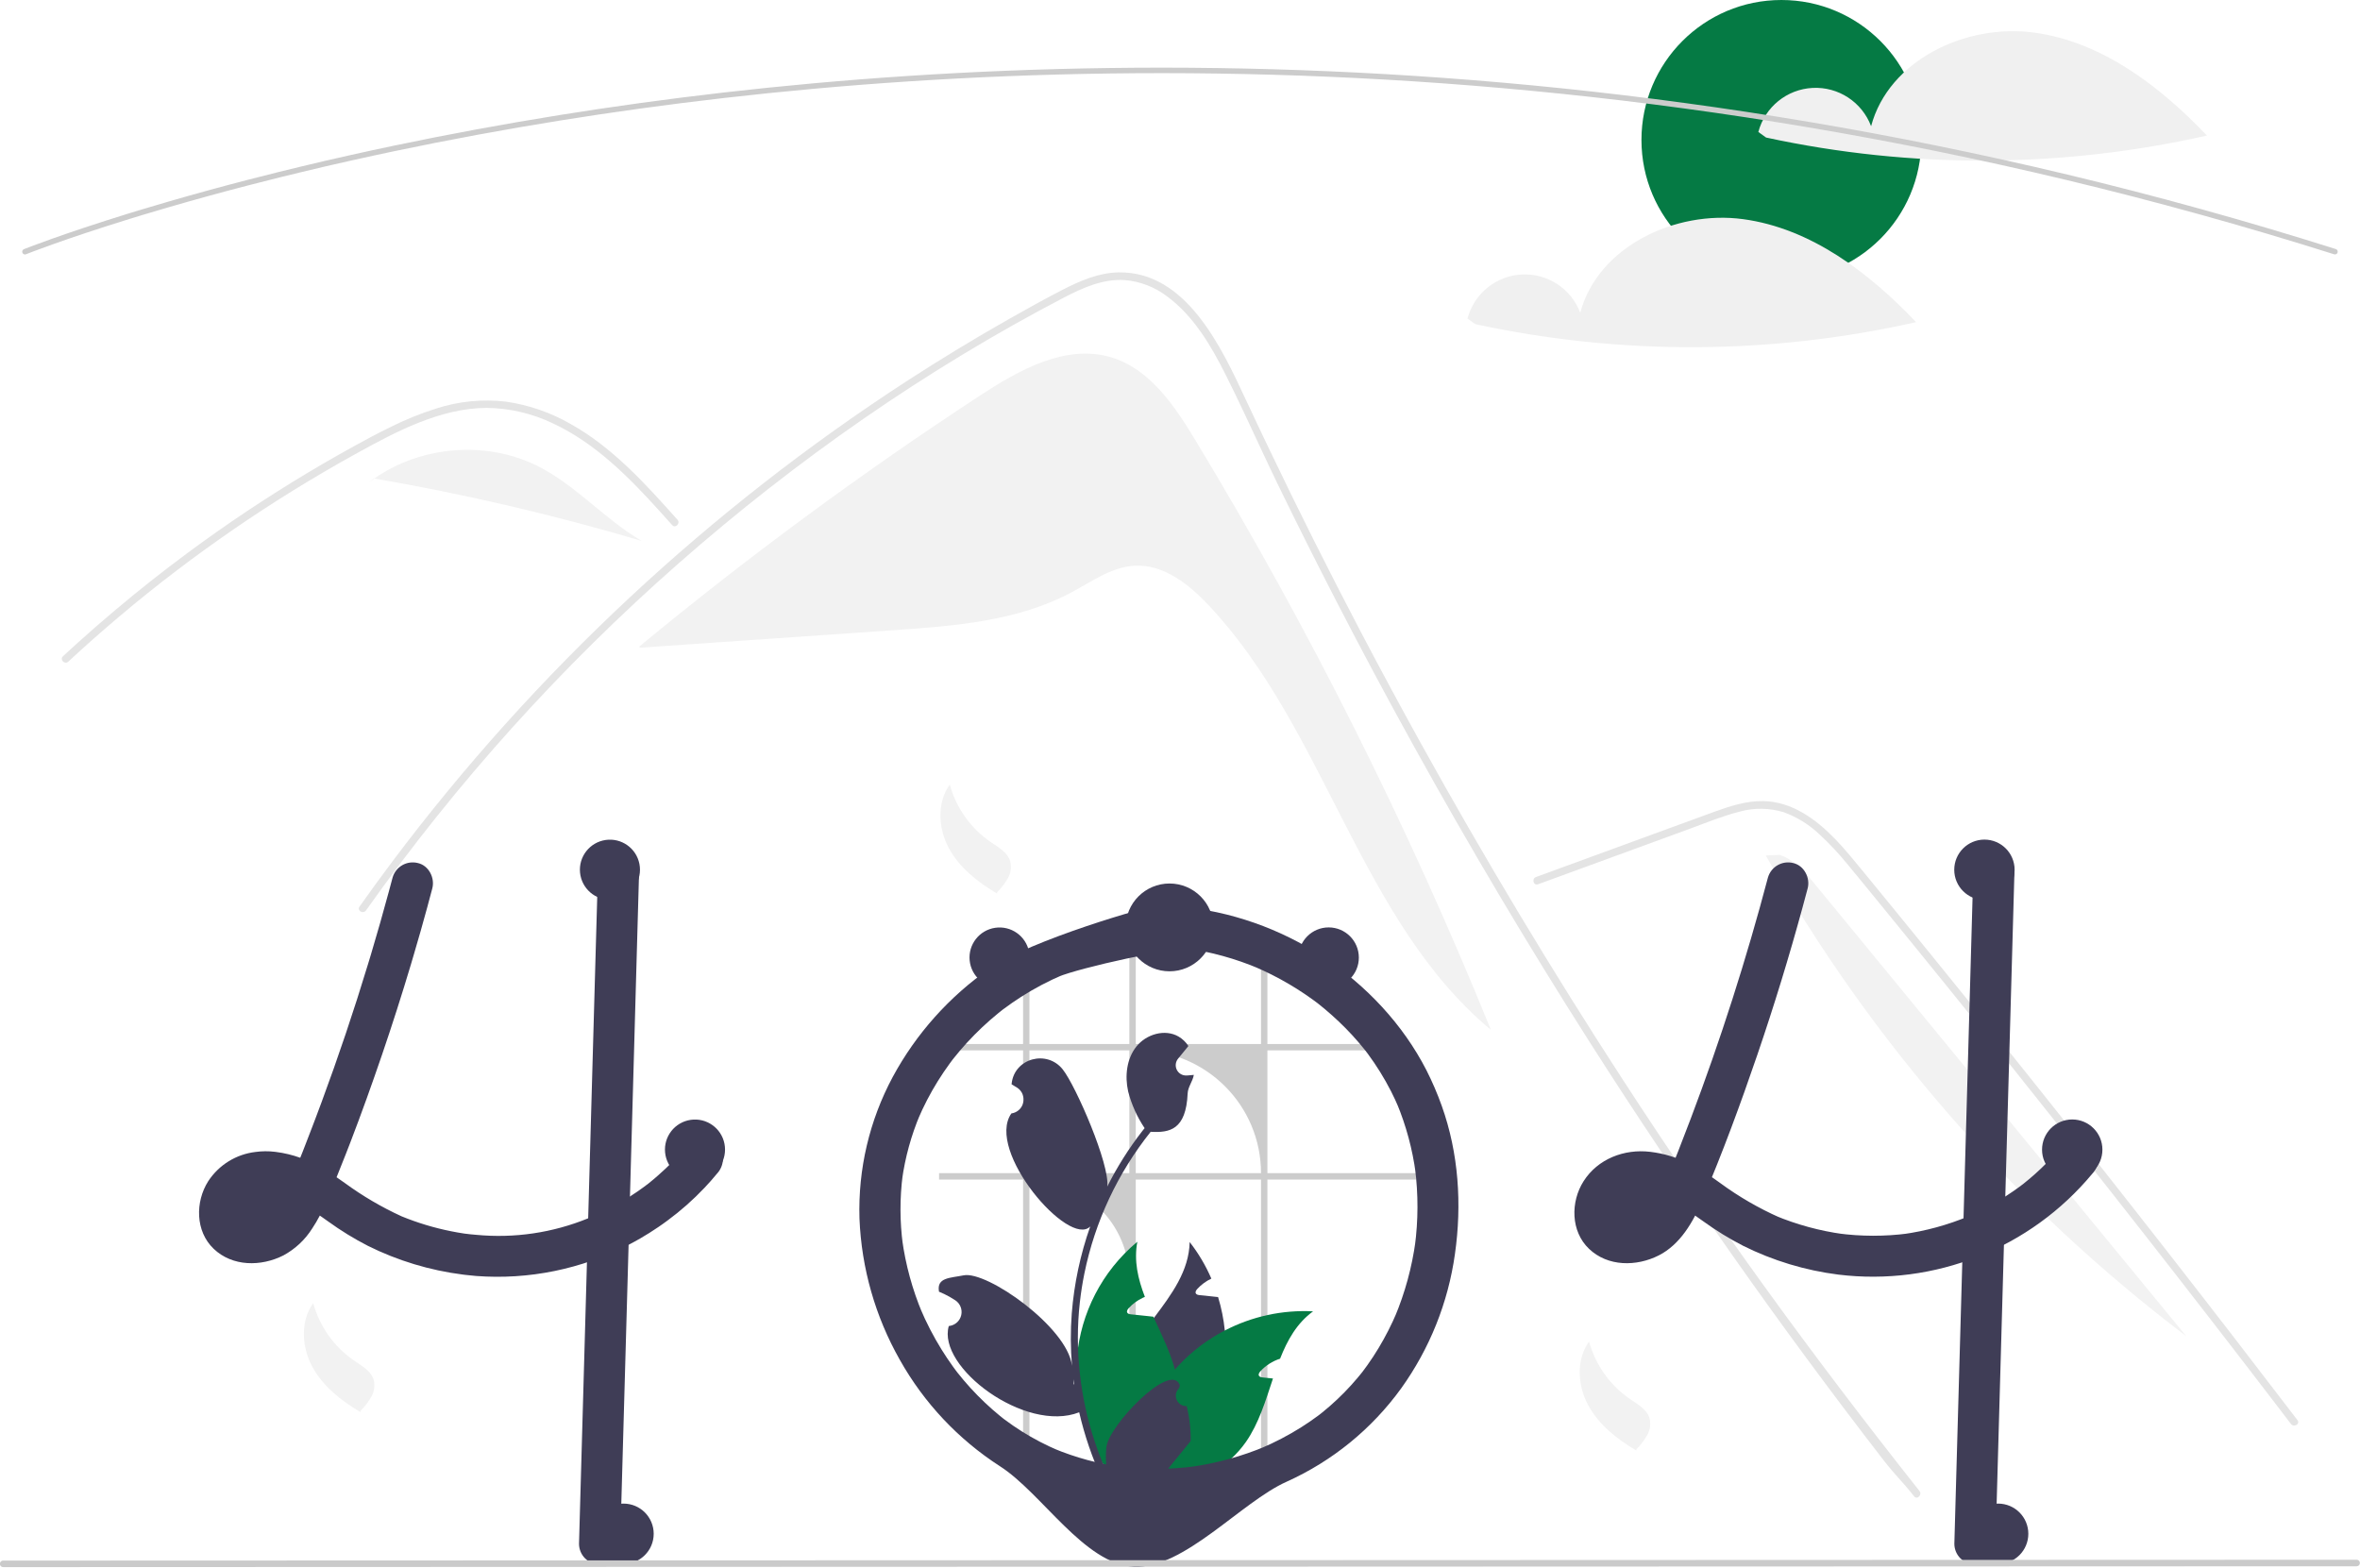
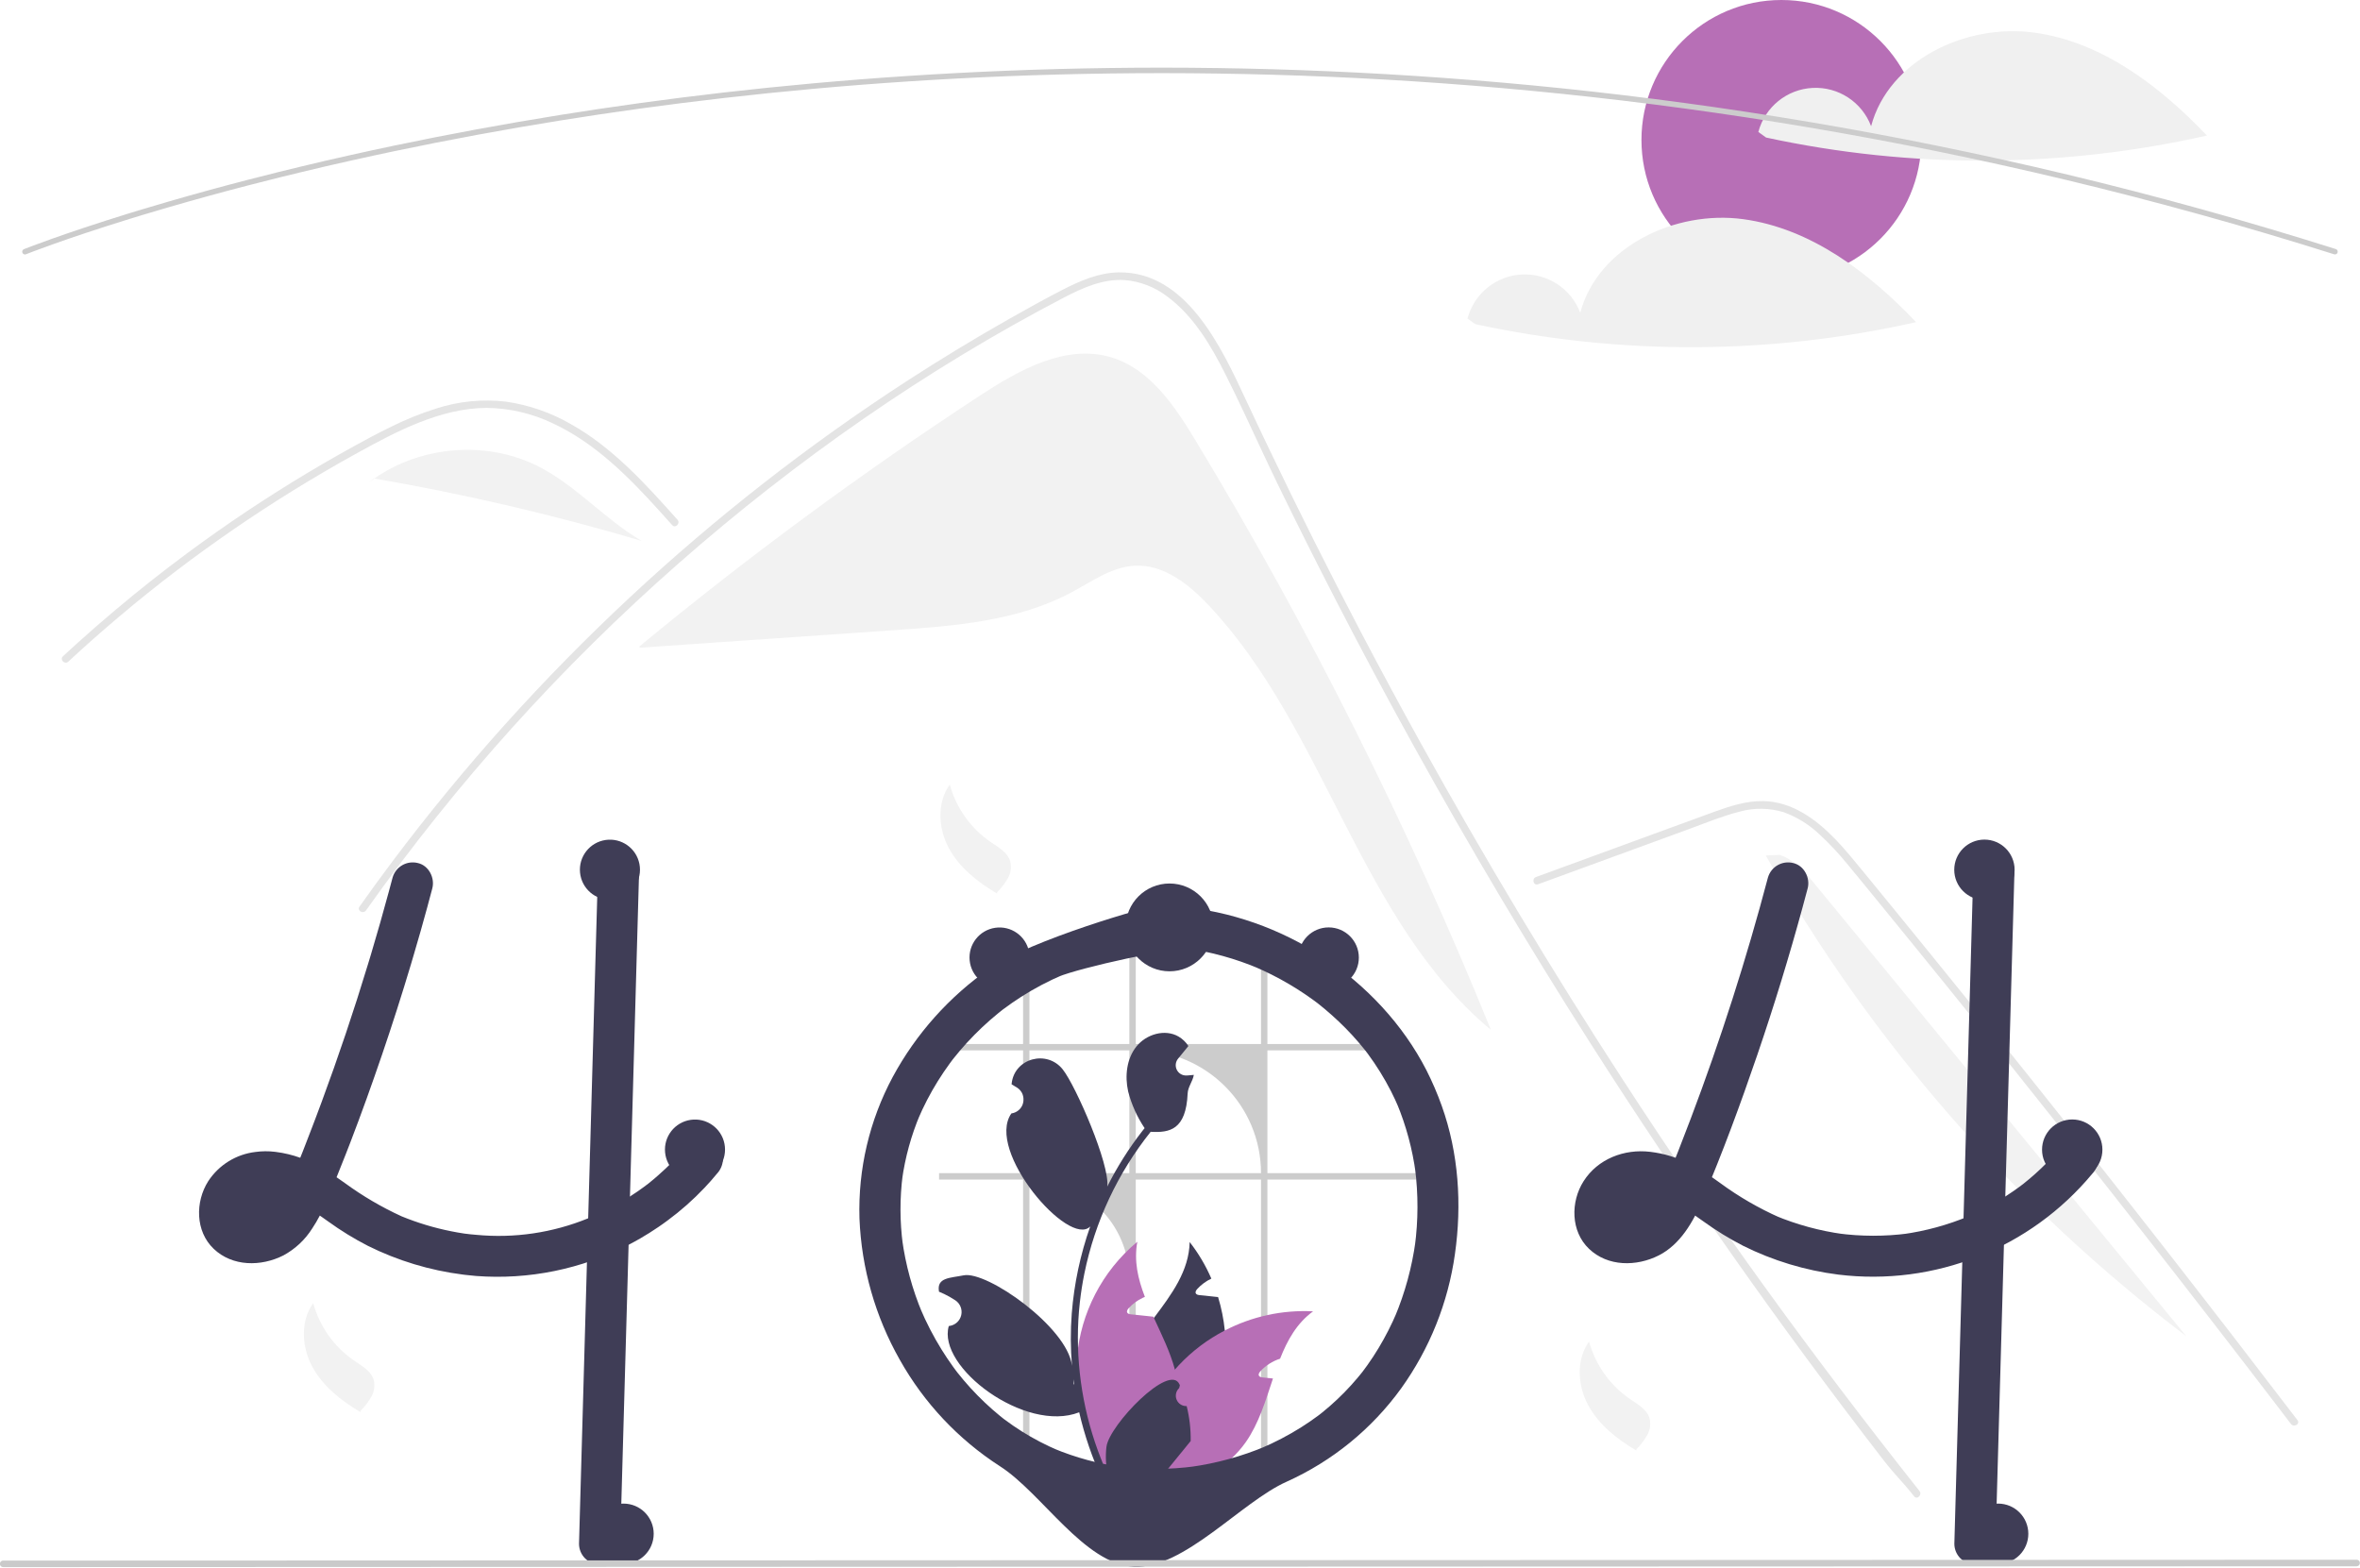
<svg xmlns="http://www.w3.org/2000/svg" data-name="Layer 1" width="860.131" height="571.148" viewBox="0 0 860.131 571.148">
  <path d="M605.67,324.953c-7.669-12.684-16.757-26.228-30.99-30.37-16.482-4.796-33.413,4.732-47.775,14.135a1392.157,1392.157,0,0,0-123.893,91.283l.043.492q46.226-3.188,92.451-6.376c22.265-1.535,45.296-3.283,64.972-13.816,7.467-3.997,14.745-9.336,23.206-9.708,10.512-.462,19.677,6.879,26.88,14.549,42.607,45.371,54.937,114.754,102.738,154.616A1516.995,1516.995,0,0,0,605.67,324.953Z" transform="translate(-169.9343 -164.426)" fill="#f2f2f2" />
  <path d="M867.571,709.781c-4.712-5.95-6.637-7.343-11.285-13.348q-56.764-73.416-106.708-151.792-33.924-53.23-64.483-108.504-14.549-26.278-28.3-52.969-10.67-20.695-20.865-41.638c-1.944-3.988-3.832-7.994-5.711-12.009-4.428-9.442-8.773-18.93-13.439-28.244-5.317-10.616-11.789-21.745-21.553-28.877a29.405,29.405,0,0,0-15.319-5.895c-7.948-.513-15.282,2.769-22.176,6.353-50.439,26.301-97.659,59.276-140.37,96.798A730.778,730.778,0,0,0,303.322,496.247c-1.008,1.439-3.392.064-2.374-1.384q6.009-8.498,12.257-16.813A734.817,734.817,0,0,1,500.805,303.064q18.248-11.826,37.183-22.542c6.362-3.603,12.752-7.16,19.251-10.497,6.371-3.273,13.137-6.215,20.416-6.325,24.77-.385,37.595,27.667,46.405,46.542q4.153,8.911,8.406,17.766,16.075,33.621,33.387,66.628,10.685,20.379,21.837,40.52,34.707,62.718,73.779,122.897c34.506,53.143,68.737,100.089,108.046,149.785C870.596,709.213,868.662,711.175,867.571,709.781Z" transform="translate(-169.9343 -164.426)" fill="#e4e4e4" />
  <path d="M414.916,355.804c-1.439-1.604-2.869-3.209-4.318-4.813-11.422-12.633-23.679-25.118-39.364-32.361a57.11,57.11,0,0,0-23.927-5.546c-8.562.028-16.932,2.273-24.843,5.418-3.74,1.494-7.398,3.19-11.001,4.996-4.116,2.072-8.159,4.281-12.183,6.509q-11.331,6.27-22.368,13.091-21.961,13.572-42.546,29.216-10.671,8.113-20.902,16.758-9.516,8.031-18.646,16.492c-1.302,1.201-3.245-.743-1.944-1.943,1.604-1.494,3.227-2.979,4.85-4.446q6.875-6.215,13.971-12.193,12.939-10.918,26.549-20.993,21.163-15.676,43.783-29.225,11.304-6.765,22.918-12.963c2.338-1.247,4.703-2.466,7.096-3.621a113.116,113.116,0,0,1,16.868-6.866,60.006,60.006,0,0,1,25.476-2.503,66.327,66.327,0,0,1,23.505,8.131c15.401,8.608,27.346,21.919,38.97,34.909C418.033,355.171,416.099,357.124,414.916,355.804Z" transform="translate(-169.9343 -164.426)" fill="#e4e4e4" />
  <path d="M730.477,486.711l36.905-13.498,18.323-6.702c5.968-2.183,11.921-4.667,18.09-6.23a28.539,28.539,0,0,1,16.374.209,37.738,37.738,0,0,1,12.771,7.917,103.64,103.64,0,0,1,10.475,11.186c3.989,4.794,7.92,9.639,11.868,14.467q24.441,29.891,48.563,60.041,24.121,30.15,47.92,60.556,23.857,30.48,47.385,61.216,2.882,3.765,5.76,7.534c1.06,1.388,3.449.02,2.375-1.388Q983.582,650.974,959.549,620.184q-24.092-30.864-48.516-61.466-24.424-30.601-49.179-60.937-6.167-7.558-12.354-15.099c-3.48-4.241-6.92-8.527-10.736-12.474-7.005-7.245-15.758-13.648-26.234-13.822-6.16-.102-12.121,1.852-17.844,3.923-6.17,2.232-12.325,4.506-18.486,6.759l-37.163,13.592-9.291,3.398c-1.649.603-.937,3.262.731,2.652Z" transform="translate(-169.9343 -164.426)" fill="#e4e4e4" />
  <path d="M366.377,334.526c-18.754-9.639-42.771-7.751-60.005,4.291a855.847,855.847,0,0,1,97.371,22.726C390.46,353.759,380.07,341.563,366.377,334.526Z" transform="translate(-169.9343 -164.426)" fill="#f2f2f2" />
  <path d="M306.188,338.784l-3.61,2.935c1.221-1.027,2.491-1.99,3.795-2.901C306.311,338.807,306.249,338.795,306.188,338.784Z" transform="translate(-169.9343 -164.426)" fill="#f2f2f2" />
  <path d="M831.549,486.846c-3.633-4.422-7.56-9.052-12.994-10.848l-5.073.2A575.436,575.436,0,0,0,966.749,651.418Q899.149,569.132,831.549,486.846Z" transform="translate(-169.9343 -164.426)" fill="#f2f2f2" />
  <path d="M516.084,450.367A37.481,37.481,0,0,0,531.015,471.325c2.82,1.92,6.157,3.762,7.122,7.035a8.379,8.379,0,0,1-.874,6.15,24.884,24.884,0,0,1-3.861,5.041l-.137.512c-6.998-4.147-13.656-9.393-17.522-16.551s-4.406-16.539.341-23.145" transform="translate(-169.9343 -164.426)" fill="#f2f2f2" />
  <path d="M749.084,653.367A37.481,37.481,0,0,0,764.015,674.325c2.82,1.92,6.157,3.762,7.122,7.035a8.379,8.379,0,0,1-.874,6.15,24.884,24.884,0,0,1-3.861,5.041l-.137.512c-6.998-4.147-13.656-9.393-17.522-16.551s-4.406-16.539.341-23.145" transform="translate(-169.9343 -164.426)" fill="#f2f2f2" />
  <path d="M284.084,639.367A37.481,37.481,0,0,0,299.015,660.325c2.82,1.92,6.157,3.762,7.122,7.035a8.379,8.379,0,0,1-.874,6.15,24.884,24.884,0,0,1-3.861,5.041l-.137.512c-6.998-4.147-13.656-9.393-17.522-16.551s-4.406-16.539.341-23.145" transform="translate(-169.9343 -164.426)" fill="#f2f2f2" />
-   <circle cx="649.249" cy="51" r="51" fill="#057a44" />
+   <circle cx="649.249" cy="51" r="51" fill="#b76fb6" />
  <path d="M911.219,176.296c-24.717-3.341-52.935,10.019-59.341,34.124a21.597,21.597,0,0,0-41.094,2.109l2.83,2.027a372.275,372.275,0,0,0,160.659-.726C957.079,195.76,935.935,179.637,911.219,176.296Z" transform="translate(-169.9343 -164.426)" fill="#f0f0f0" />
  <path d="M805.219,244.296c-24.717-3.341-52.935,10.019-59.341,34.124a21.597,21.597,0,0,0-41.094,2.109l2.83,2.027a372.275,372.275,0,0,0,160.659-.726C851.079,263.76,829.935,247.637,805.219,244.296Z" transform="translate(-169.9343 -164.426)" fill="#f0f0f0" />
  <path d="M1020.946,257.154a.982.982,0,0,1-.302-.047C756.237,173.489,523.199,184.424,374.264,208.321c-20.269,3.251-40.591,7.006-60.404,11.161-5.058,1.06-10.306,2.195-15.597,3.378-6.319,1.407-12.554,2.856-18.532,4.306q-3.873.917-7.595,1.849c-3.758.928-7.572,1.895-11.66,2.957-4.568,1.178-9.209,2.413-13.797,3.672a.442.442,0,0,1-.051.015l0.0.001c-5.183,1.415-10.338,2.871-15.323,4.325-2.698.779-5.304,1.548-7.799,2.307-.279.077-.526.151-.776.228l-.536.163c-.311.095-.617.188-.924.275l-.02.006 0.0.001-.812.252c-.968.293-1.912.579-2.841.864-24.545,7.566-38.038,12.949-38.171,13.002a1,1,0,1,1-.744-1.856c.134-.053,13.693-5.463,38.328-13.058.932-.286,1.879-.572,2.85-.866l.754-.234c.026-.01.052-.018.078-.025.305-.087.61-.18.919-.273l.537-.163c.268-.081.531-.161.801-.235,2.479-.754,5.093-1.524,7.798-2.307,4.987-1.455,10.147-2.911,15.334-4.328.016-.006.033-.01.049-.015v-.001c4.604-1.263,9.263-2.503,13.845-3.685,4.094-1.063,7.915-2.032,11.68-2.962q3.738-.93,7.609-1.853c5.985-1.451,12.233-2.902,18.563-4.312,5.299-1.184,10.556-2.322,15.622-3.383,19.843-4.162,40.198-7.923,60.497-11.179C523.096,182.415,756.467,171.463,1021.246,255.201a1.0 1,0,0,1-.301,1.953Z" transform="translate(-169.9343 -164.426)" fill="#ccc" />
  <path d="M432.923,584.266a6.729,6.729,0,0,0-1.7-2.67,6.43,6.43,0,0,0-.92-.71c-2.61-1.74-6.51-2.13-8.99,0a5.81,5.81,0,0,0-.69.71q-1.11,1.365-2.28,2.67c-1.28,1.46-2.59,2.87-3.96,4.24-.39.38-.78.77-1.18,1.15-.23.23-.46.45-.69.67-.88.84-1.78,1.65-2.69,2.45-.48.43-.96.85-1.45,1.26-.73.61-1.46,1.22-2.2,1.81-.07.05-.14.1-.21.16-.02.01-.03.03-.05.04-.01,0-.02,0-.03.02a.179.179,0,0,0-.07.05c-.22.15-.37.25-.48.34.04-.02.08-.05.12-.07-.18.14-.37.28-.55.42-1.75,1.29-3.54,2.53-5.37,3.69a99.21,99.21,0,0,1-14.22,7.55c-.33.13-.67.27-1.01.4a85.97,85.97,0,0,1-40.85,6.02q-2.13-.165-4.26-.45c-1.64-.24-3.27-.53-4.89-.86a97.932,97.932,0,0,1-18.02-5.44,118.652,118.652,0,0,1-20.66-12.12c-1-.71-2.01-1.42-3.02-2.11,1.15-2.82,2.28-5.64,3.38-8.48.55-1.37,1.08-2.74,1.6-4.12,4.09-10.63,7.93-21.36,11.61-32.13q5.58-16.365,10.53-32.92.51-1.68.99-3.36,2.595-8.745,4.98-17.53c.15-.57.31-1.13.45-1.7q.69-2.52,1.35-5.04c1-3.79-1.26-8.32-5.24-9.23a7.634,7.634,0,0,0-9.22,5.24c-.43,1.62-.86,3.23-1.3,4.85q-3.165,11.745-6.66,23.41-.51,1.68-1.02,3.36-7.71,25.41-16.93,50.31-1.11,3.015-2.25,6.01c-.37.98-.74,1.96-1.12,2.94-.73,1.93-1.48,3.86-2.23,5.79-.43,1.13-.87,2.26-1.31,3.38-.29.71-.57,1.42-.85,2.12a41.809,41.809,0,0,0-8.81-2.12l-.48-.06a27.397,27.397,0,0,0-7.01.06,23.914,23.914,0,0,0-17.24,10.66c-4.77,7.51-4.71,18.25,1.98,24.63,6.89,6.57,17.32,6.52,25.43,2.41a28.351,28.351,0,0,0,10.52-9.86,50.569,50.569,0,0,0,2.74-4.65c.21.14.42.28.63.43.8.56,1.6,1.13,2.39,1.69a111.738,111.738,0,0,0,14.51,8.91,108.359,108.359,0,0,0,34.62,10.47c.27.03.53.07.8.1,1.33.17,2.67.3,4.01.41a103.782,103.782,0,0,0,55.58-11.36q2.175-1.125,4.31-2.36,3.315-1.92,6.48-4.08c1.15-.78,2.27-1.57,3.38-2.4a101.042,101.042,0,0,0,13.51-11.95q2.355-2.475,4.51-5.11a8.061,8.061,0,0,0,2.2-5.3A7.564,7.564,0,0,0,432.923,584.266Zm-165.59,23.82c.21-.15.42-.31.62-.47C267.893,607.766,267.603,607.936,267.333,608.086Zm3.21-3.23c-.23.26-.44.52-.67.78a23.366,23.366,0,0,1-2.25,2.2c-.11.1-.23.2-.35.29a.01.01,0,0,0-.01.01,3.804,3.804,0,0,0-.42.22q-.645.39-1.32.72a17.005,17.005,0,0,1-2.71.75,16.799,16.799,0,0,1-2.13.02h-.02a14.823,14.823,0,0,1-1.45-.4c-.24-.12-.47-.26-.7-.4-.09-.08-.17-.16-.22-.21a2.44,2.44,0,0,1-.27-.29.01.01,0,0,0-.01-.01c-.11-.2-.23-.4-.34-.6a.031.031,0,0,1-.01-.02c-.08-.25-.15-.51-.21-.77a12.511,12.511,0,0,1,.01-1.37,13.467,13.467,0,0,1,.54-1.88,11.068,11.068,0,0,1,.69-1.26c.02-.04.12-.2.23-.38.01-.01.01-.01.01-.02.15-.17.3-.35.46-.51.27-.3.56-.56.85-.83a18.022,18.022,0,0,1,1.75-1.01,19.481,19.481,0,0,1,2.93-.79,24.989,24.989,0,0,1,4.41.04,30.301,30.301,0,0,1,4.1,1.01,36.945,36.945,0,0,1-2.77,4.54C270.623,604.746,270.583,604.806,270.543,604.856Zm-11.12-3.29a2.18,2.18,0,0,1-.31.39A1.409,1.409,0,0,1,259.423,601.566Z" transform="translate(-169.9343 -164.426)" fill="#3f3d56" />
  <path d="M402.863,482.136q-.135,4.71-.27,9.42-.285,10.455-.59,20.92-.315,11.775-.66,23.54-.165,6.075-.34,12.15-.465,16.365-.92,32.72c-.03,1.13-.07,2.25-.1,3.38q-.225,8.115-.45,16.23-.255,8.805-.5,17.61-.18,6.6-.37,13.21-1.35,47.895-2.7,95.79a7.648,7.648,0,0,1-7.5,7.5,7.561,7.561,0,0,1-7.5-7.5q.75-26.94,1.52-53.88.675-24.36,1.37-48.72.225-8.025.45-16.06.345-12.09.68-24.18c.03-1.13.07-2.25.1-3.38.02-.99.05-1.97.08-2.96q.66-23.475,1.32-46.96.27-9.24.52-18.49.3-10.545.6-21.08c.09-3.09.17-6.17.26-9.26a7.648,7.648,0,0,1,7.5-7.5A7.561,7.561,0,0,1,402.863,482.136Z" transform="translate(-169.9343 -164.426)" fill="#3f3d56" />
  <path d="M814.291,484.217a893.238,893.238,0,0,1-28.161,87.941c-3.007,7.946-6.083,15.877-9.371,23.712l.756-1.792a54.583,54.583,0,0,1-5.59,10.612q-.229.321-.467.636,1.166-1.49.443-.589c-.254.301-.505.602-.768.895a23.664,23.664,0,0,1-2.249,2.203q-.301.258-.612.504l.938-.729c-.109.257-.873.597-1.111.743a18.254,18.254,0,0,1-2.405,1.219l1.792-.756a19.086,19.086,0,0,1-4.231,1.161l1.994-.268a17.021,17.021,0,0,1-4.298.046l1.994.268a14.002,14.002,0,0,1-3.405-.917l1.792.756a12.012,12.012,0,0,1-1.679-.896c-.271-.177-1.105-.809-.015.025,1.133.866.146.074-.088-.156-.194-.192-.37-.4-.56-.595-.882-.905.996,1.557.397.499a18.182,18.182,0,0,1-.878-1.637l.756,1.792a11.925,11.925,0,0,1-.728-2.651l.268,1.994a13.651,13.651,0,0,1-.003-3.405l-.268,1.994a15.964,15.964,0,0,1,.995-3.68l-.756,1.792a16.729,16.729,0,0,1,1.178-2.298,6.729,6.729,0,0,1,.729-1.071c.049.016-1.269,1.513-.569.757.183-.198.354-.406.539-.602.296-.314.614-.601.926-.898,1.045-.994-1.462.966-.257.179a19.049,19.049,0,0,1,2.749-1.499l-1.792.756a20.311,20.311,0,0,1,4.995-1.34l-1.994.268a25.628,25.628,0,0,1,6.461.076l-1.994-.268a33.211,33.211,0,0,1,7.892,2.22l-1.792-.756c5.39,2.314,10.163,5.749,14.928,9.118a111.95,111.95,0,0,0,14.506,8.906,108.388,108.388,0,0,0,34.622,10.474,103.933,103.933,0,0,0,92.586-36.752,8.078,8.078,0,0,0,2.197-5.303,7.632,7.632,0,0,0-2.197-5.303c-2.752-2.526-7.949-3.239-10.607,0a95.636,95.636,0,0,1-8.107,8.727q-2.017,1.914-4.142,3.71-1.214,1.026-2.461,2.011c-.393.311-1.619,1.138.263-.197-.431.306-.845.64-1.271.955a99.269,99.269,0,0,1-20.332,11.565l1.792-.756a96.836,96.836,0,0,1-24.171,6.622l1.994-.268a97.643,97.643,0,0,1-25.754-.038l1.994.268a99.8,99.8,0,0,1-24.857-6.77l1.792.756a116.025,116.025,0,0,1-21.736-12.591,86.877,86.877,0,0,0-11.113-6.994,42.824,42.824,0,0,0-14.438-4.389c-9.439-1.111-19.057,2.566-24.246,10.72-4.776,7.505-4.714,18.244,1.974,24.625,6.888,6.572,17.318,6.517,25.436,2.406,7.817-3.959,12.513-12.185,15.815-19.942,7.431-17.455,14.01-35.314,20.14-53.263q9.097-26.637,16.499-53.813.917-3.366,1.807-6.739c1.001-3.789-1.261-8.32-5.238-9.226a7.633,7.633,0,0,0-9.226,5.238Z" transform="translate(-169.9343 -164.426)" fill="#3f3d56" />
  <path d="M889.124,482.136l-2.7,95.793-2.685,95.294-1.518,53.884a7.565,7.565,0,0,0,7.5,7.5,7.649,7.649,0,0,0,7.5-7.5l2.7-95.793,2.685-95.294,1.518-53.884a7.565,7.565,0,0,0-7.5-7.5,7.649,7.649,0,0,0-7.5,7.5Z" transform="translate(-169.9343 -164.426)" fill="#3f3d56" />
  <path d="M629.526,700.361h2.329V594.319h54.329v-2.323H631.855V547.252H673.81q-.923-1.173-1.899-2.317H631.855V515.382c-.77-.328-1.547-.645-2.329-.944V544.935h-45.652V507.07c-.782.036-1.553.09-2.329.155v37.71h-36.42V516.684c-.782.346-1.553.711-2.317,1.093V544.935h-30.616v2.317h30.616v44.744h-30.616v2.323h30.616V700.361h2.317V594.319a36.413,36.413,0,0,1,36.42,36.42v69.622h2.329V594.319h45.652Zm-84.401-108.365V547.252h36.42v44.744Zm38.749,0V547.252h.914a44.741,44.741,0,0,1,44.738,44.744Z" transform="translate(-169.9343 -164.426)" opacity="0.2" />
  <path d="M615.303,668.566a63.059,63.059,0,0,1-20.05,33.7c-.74.64-1.48,1.26-2.25,1.87q-2.805.255-5.57.52c-1.53.14-3.04.29-4.54.43l-.27.03-.19-1.64-.76-6.64a37.623,37.623,0,0,1-3.3-32.44c2.64-7.12,7.42-13.41,12.12-19.65,6.49-8.62,12.8-17.14,13.03-27.65a60.544,60.544,0,0,1,7.9,13.33,16.432,16.432,0,0,0-5.12,3.77c-.41.45-.82,1.08-.54,1.62.24.46.84.57,1.36.63,1.25.13,2.51.26,3.76.39,1,.11,2,.21,3,.32a63.99,63.99,0,0,1,2.45,12.18A61.189,61.189,0,0,1,615.303,668.566Z" transform="translate(-169.9343 -164.426)" fill="#3f3d56" />
-   <path d="M648.503,642.356c-5.9,4.29-9.35,10.46-12.03,17.26a16.628,16.628,0,0,0-7.17,4.58c-.41.45-.82,1.08-.54,1.62.24.46.84.57,1.36.63,1.25.13,2.51.26,3.76.39-2.68,8.04-5.14,16.36-9.88,23.15a36.989,36.989,0,0,1-12.03,10.91,38.492,38.492,0,0,1-4.02,1.99q-7.62.585-14.95,1.25-2.805.255-5.57.52c-1.53.14-3.04.29-4.54.43q-.015-.825,0-1.65a63.304,63.304,0,0,1,15.25-39.86c.45-.52.91-1.03,1.38-1.54a61.792,61.792,0,0,1,16.81-12.7A62.654,62.654,0,0,1,648.503,642.356Z" transform="translate(-169.9343 -164.426)" fill="#057a44" />
-   <path d="M589.163,699.526l-1.15,3.4-.58,1.73c-1.53.14-3.04.29-4.54.43l-.27.03c-1.66.17-3.31.34-4.96.51-.43-.5-.86-1.01-1.28-1.53a62.03,62.03,0,0,1,8.07-87.11c-1.32,6.91.22,13.53,2.75,20.1-.27.11-.53.22-.78.34a16.432,16.432,0,0,0-5.12,3.77c-.41.45-.82,1.08-.54,1.62.24.46.84.57,1.36.63,1.25.13,2.51.26,3.76.39,1,.11,2,.21,3,.32q.705.075,1.41.15c.07.15.13.29.2.44,2.85,6.18,5.92,12.39,7.65,18.83a43.666,43.666,0,0,1,1.02,4.91A37.604,37.604,0,0,1,589.163,699.526Z" transform="translate(-169.9343 -164.426)" fill="#057a44" />
+   <path d="M648.503,642.356c-5.9,4.29-9.35,10.46-12.03,17.26a16.628,16.628,0,0,0-7.17,4.58c-.41.45-.82,1.08-.54,1.62.24.46.84.57,1.36.63,1.25.13,2.51.26,3.76.39-2.68,8.04-5.14,16.36-9.88,23.15a36.989,36.989,0,0,1-12.03,10.91,38.492,38.492,0,0,1-4.02,1.99q-7.62.585-14.95,1.25-2.805.255-5.57.52c-1.53.14-3.04.29-4.54.43q-.015-.825,0-1.65a63.304,63.304,0,0,1,15.25-39.86c.45-.52.91-1.03,1.38-1.54a61.792,61.792,0,0,1,16.81-12.7A62.654,62.654,0,0,1,648.503,642.356Z" transform="translate(-169.9343 -164.426)" fill="#b76fb6" />
+   <path d="M589.163,699.526l-1.15,3.4-.58,1.73c-1.53.14-3.04.29-4.54.43l-.27.03c-1.66.17-3.31.34-4.96.51-.43-.5-.86-1.01-1.28-1.53a62.03,62.03,0,0,1,8.07-87.11c-1.32,6.91.22,13.53,2.75,20.1-.27.11-.53.22-.78.34a16.432,16.432,0,0,0-5.12,3.77c-.41.45-.82,1.08-.54,1.62.24.46.84.57,1.36.63,1.25.13,2.51.26,3.76.39,1,.11,2,.21,3,.32q.705.075,1.41.15c.07.15.13.29.2.44,2.85,6.18,5.92,12.39,7.65,18.83a43.666,43.666,0,0,1,1.02,4.91A37.604,37.604,0,0,1,589.163,699.526Z" transform="translate(-169.9343 -164.426)" fill="#b76fb6" />
  <path d="M689.821,554.487c-8.609-16.792-21.946-30.921-37.632-41.304a114.237,114.237,0,0,0-52.563-18.38q-3.69-.335-7.399-.393c-2.921-.044-46.866,12.632-61.587,22.982a114.295,114.295,0,0,0-35.333,39.527,102.5,102.5,0,0,0-12.126,51.633,113.564,113.564,0,0,0,14.703,51.476,110.475,110.475,0,0,0,36.444,38.746C549.667,708.561,565.074,734.51,583.183,735.426c18.246.923,39.054-23.555,55.695-30.987a104.425,104.425,0,0,0,41.726-34.005,110.25,110.25,0,0,0,19.599-48.948c2.574-18.083,1.374-36.733-4.801-54.016a111.86,111.86,0,0,0-5.58-12.983c-1.78-3.505-6.996-4.796-10.261-2.691a7.68,7.68,0,0,0-2.691,10.261q1.568,3.088,2.915,6.278l-.756-1.792a101.151,101.151,0,0,1,6.876,25.538l-.268-1.994a109.229,109.229,0,0,1-.066,28.683l.268-1.994a109.734,109.734,0,0,1-7.555,27.674l.756-1.792a104.212,104.212,0,0,1-6.672,13.098q-1.923,3.186-4.081,6.222c-.632.888-1.283,1.761-1.939,2.631-.856,1.136,1.167-1.483.282-.369-.151.19-.3.38-.452.569q-.681.852-1.382,1.688a93.613,93.613,0,0,1-10.176,10.384q-1.366,1.192-2.778,2.331c-.469.378-.932.773-1.421,1.125.019-.013,1.58-1.199.656-.511-.29.216-.579.436-.87.652q-2.91,2.156-5.974,4.092a103.485,103.485,0,0,1-14.756,7.713l1.792-.756a109.215,109.215,0,0,1-27.597,7.552l1.994-.268a108.154,108.154,0,0,1-28.589.051l1.994.268a99.835,99.835,0,0,1-25.095-6.784l1.792.756a93.643,93.643,0,0,1-13.416-6.991q-3.174-2-6.184-4.247c-.286-.214-.57-.43-.855-.645-.915-.691.658.51.67.518a19.169,19.169,0,0,1-1.535-1.225q-1.454-1.184-2.861-2.422a101.989,101.989,0,0,1-10.493-10.709q-1.213-1.434-2.374-2.911c-.335-.426-.947-1.29.404.529-.178-.239-.362-.474-.542-.712q-.647-.858-1.276-1.728-2.203-3.048-4.188-6.246a109.29,109.29,0,0,1-7.805-15.108l.756,1.792a106.588,106.588,0,0,1-7.34-26.837l.268,1.994a97.866,97.866,0,0,1-.048-25.636l-.268,1.994A94.673,94.673,0,0,1,505.276,570.55l-.756,1.792a101.557,101.557,0,0,1,7.195-13.856q2.066-3.323,4.378-6.485.525-.718,1.062-1.428c.324-.428,1.215-1.493-.305.388.149-.184.293-.374.439-.56q1.269-1.608,2.6-3.165A107.402,107.402,0,0,1,530.772,536.215q1.474-1.292,2.995-2.529.691-.562,1.391-1.113c.187-.147.376-.291.562-.439-1.997,1.59-.555.433-.102.093q3.134-2.348,6.435-4.461a103.644,103.644,0,0,1,15.387-8.108l-1.792.756c7.76-3.258,42.141-10.949,48.394-10.11l-1.994-.268A106.225,106.225,0,0,1,628.768,517.419l-1.792-.756a110.313,110.313,0,0,1,12.6,6.329q3.043,1.784,5.967,3.763,1.384.937,2.738,1.915.677.489,1.346.989c.248.185.494.373.741.558,1.039.779-1.431-1.128-.342-.267a110.843,110.843,0,0,1,10.368,9.253q2.401,2.445,4.637,5.045,1.147,1.334,2.246,2.708c.364.455,1.605,2.101.084.085.372.493.747.982,1.114,1.479a97.977,97.977,0,0,1,8.392,13.538c1.793,3.498,6.987,4.802,10.261,2.691A7.677,7.677,0,0,0,689.821,554.487Z" transform="translate(-169.9343 -164.426)" fill="#3f3d56" />
  <path d="M602.431,676.882a3.78,3.78,0,0,1-2.739-6.551c.095-.379.164-.651.259-1.03q-.051-.124-.103-.247c-3.48-8.298-25.685,14.833-26.645,22.632a30.029,30.029,0,0,0,.527,10.328A120.392,120.392,0,0,1,562.778,652.01a116.202,116.202,0,0,1,.721-12.963q.597-5.293,1.657-10.511a121.787,121.787,0,0,1,24.151-51.616c6.874.384,12.898-.663,13.48-13.985.103-2.37,1.861-4.422,2.248-6.756-.656.086-1.323.14-1.979.183-.204.011-.42.021-.624.032l-.077.003a3.745,3.745,0,0,1-3.076-6.101q.425-.523.851-1.046c.43-.538.871-1.065,1.302-1.603a1.865,1.865,0,0,0,.14-.161c.495-.613.99-1.216,1.485-1.829a10.829,10.829,0,0,0-3.55-3.432c-4.959-2.905-11.801-.893-15.384,3.593-3.593,4.486-4.271,10.779-3.023,16.384a43.398,43.398,0,0,0,6.003,13.383c-.269.344-.549.678-.818,1.022a122.574,122.574,0,0,0-12.794,20.268c1.016-7.939-11.412-36.608-16.218-42.681-5.773-7.294-17.611-4.111-18.628,5.136q-.015.134-.029.268,1.071.604,2.096,1.282a5.127,5.127,0,0,1-2.067,9.33l-.105.016c-9.556,13.644,21.077,49.155,28.745,41.181a125.11,125.11,0,0,0-6.734,31.693,118.664,118.664,0,0,0,.086,19.16l-.032-.226C558.902,648.154,529.674,627.514,521.139,629.233c-4.917.99-9.76.765-9.013,5.725q.018.119.036.237a34.442,34.442,0,0,1,3.862,1.861q1.071.604,2.096,1.282a5.127,5.127,0,0,1-2.067,9.33l-.105.016c-.075.011-.14.022-.215.032-4.35,14.966,27.907,39.12,47.518,31.435h.011a125.075,125.075,0,0,0,8.402,24.528H601.679c.108-.334.204-.678.301-1.011a34.102,34.102,0,0,1-8.305-.495c2.227-2.733,4.454-5.487,6.681-8.219a1.861,1.861,0,0,0,.14-.161c1.13-1.398,2.27-2.786,3.399-4.185l.001-.002a49.952,49.952,0,0,0-1.464-12.725Zm-34.371-67.613.016-.021-.016.043Zm-6.648,59.932-.258-.581c.011-.42.011-.839,0-1.269,0-.118-.021-.237-.021-.355.097.742.183,1.485.29,2.227Z" transform="translate(-169.9343 -164.426)" fill="#3f3d56" />
  <circle cx="95.249" cy="439" r="11" fill="#3f3d56" />
  <circle cx="227.249" cy="559" r="11" fill="#3f3d56" />
  <circle cx="728.249" cy="559" r="11" fill="#3f3d56" />
  <circle cx="755.249" cy="419" r="11" fill="#3f3d56" />
  <circle cx="723.249" cy="317" r="11" fill="#3f3d56" />
  <path d="M434.183,583.426a10.949,10.949,0,1,1-.21-2.16A10.992,10.992,0,0,1,434.183,583.426Z" transform="translate(-169.9343 -164.426)" fill="#3f3d56" />
  <circle cx="484.249" cy="349" r="11" fill="#3f3d56" />
  <path d="M545.183,513.426a10.949,10.949,0,1,1-.21-2.16A10.992,10.992,0,0,1,545.183,513.426Z" transform="translate(-169.9343 -164.426)" fill="#3f3d56" />
  <path d="M403.183,481.426a10.949,10.949,0,1,1-.21-2.16A10.992,10.992,0,0,1,403.183,481.426Z" transform="translate(-169.9343 -164.426)" fill="#3f3d56" />
  <circle cx="599.249" cy="443" r="11" fill="#3f3d56" />
  <circle cx="426.249" cy="338" r="16" fill="#3f3d56" />
  <path d="M1028.875,735.267l-857.75.307a1.191,1.191,0,1,1,0-2.381l857.75-.307a1.191,1.191,0,0,1,0,2.381Z" transform="translate(-169.9343 -164.426)" fill="#cacaca" />
</svg>
